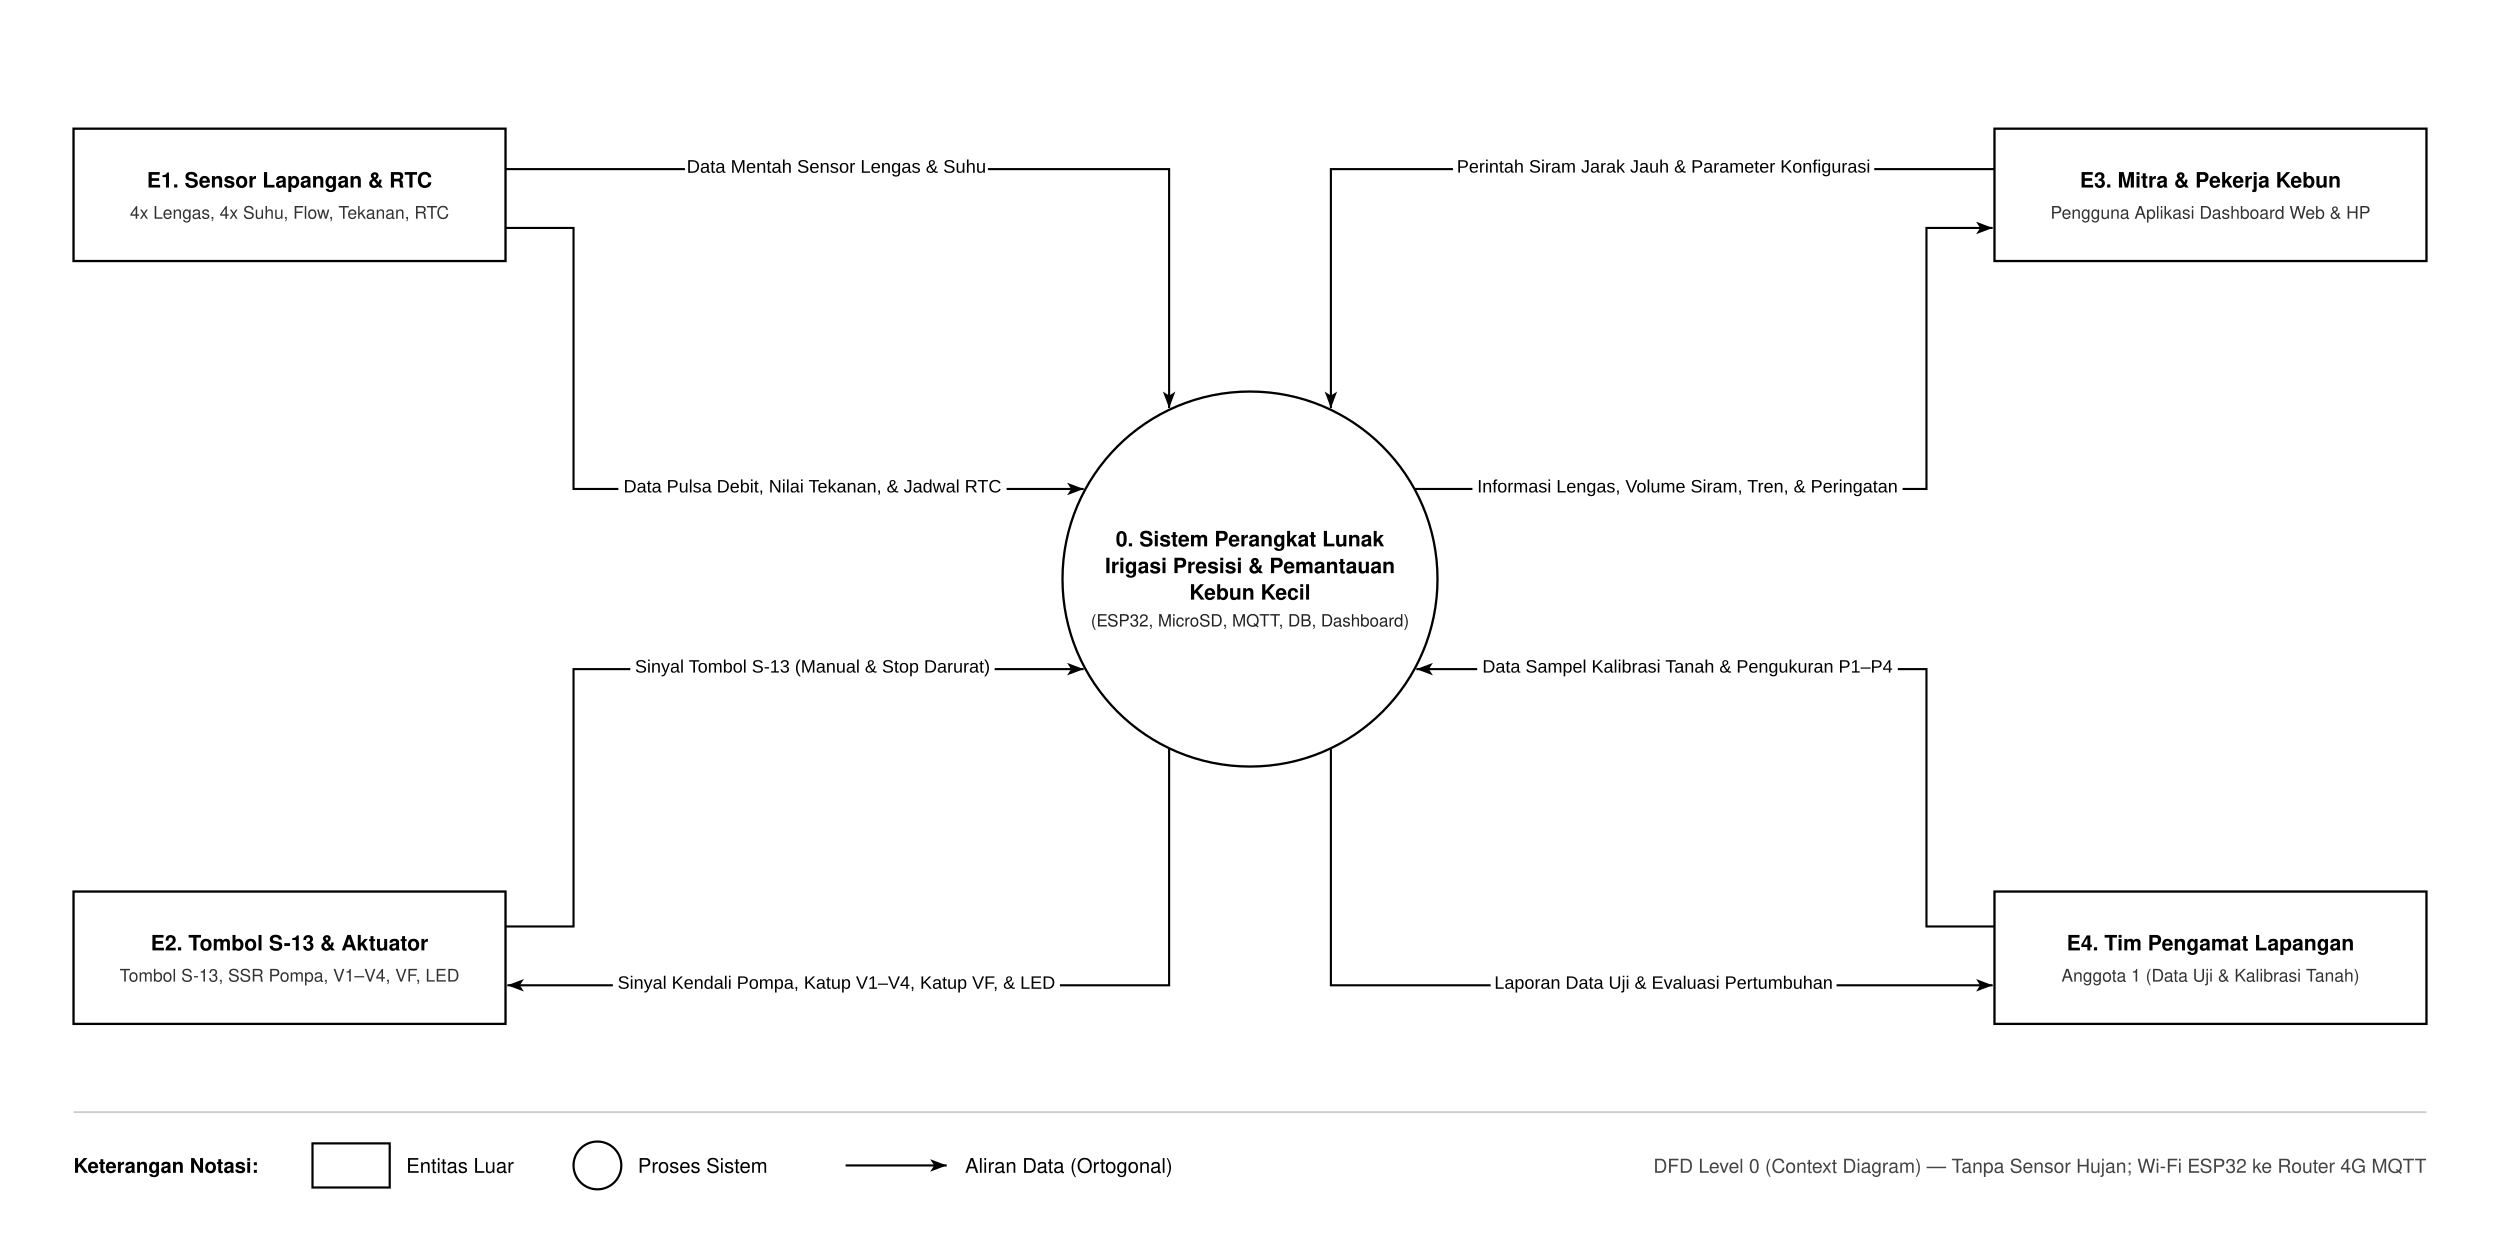
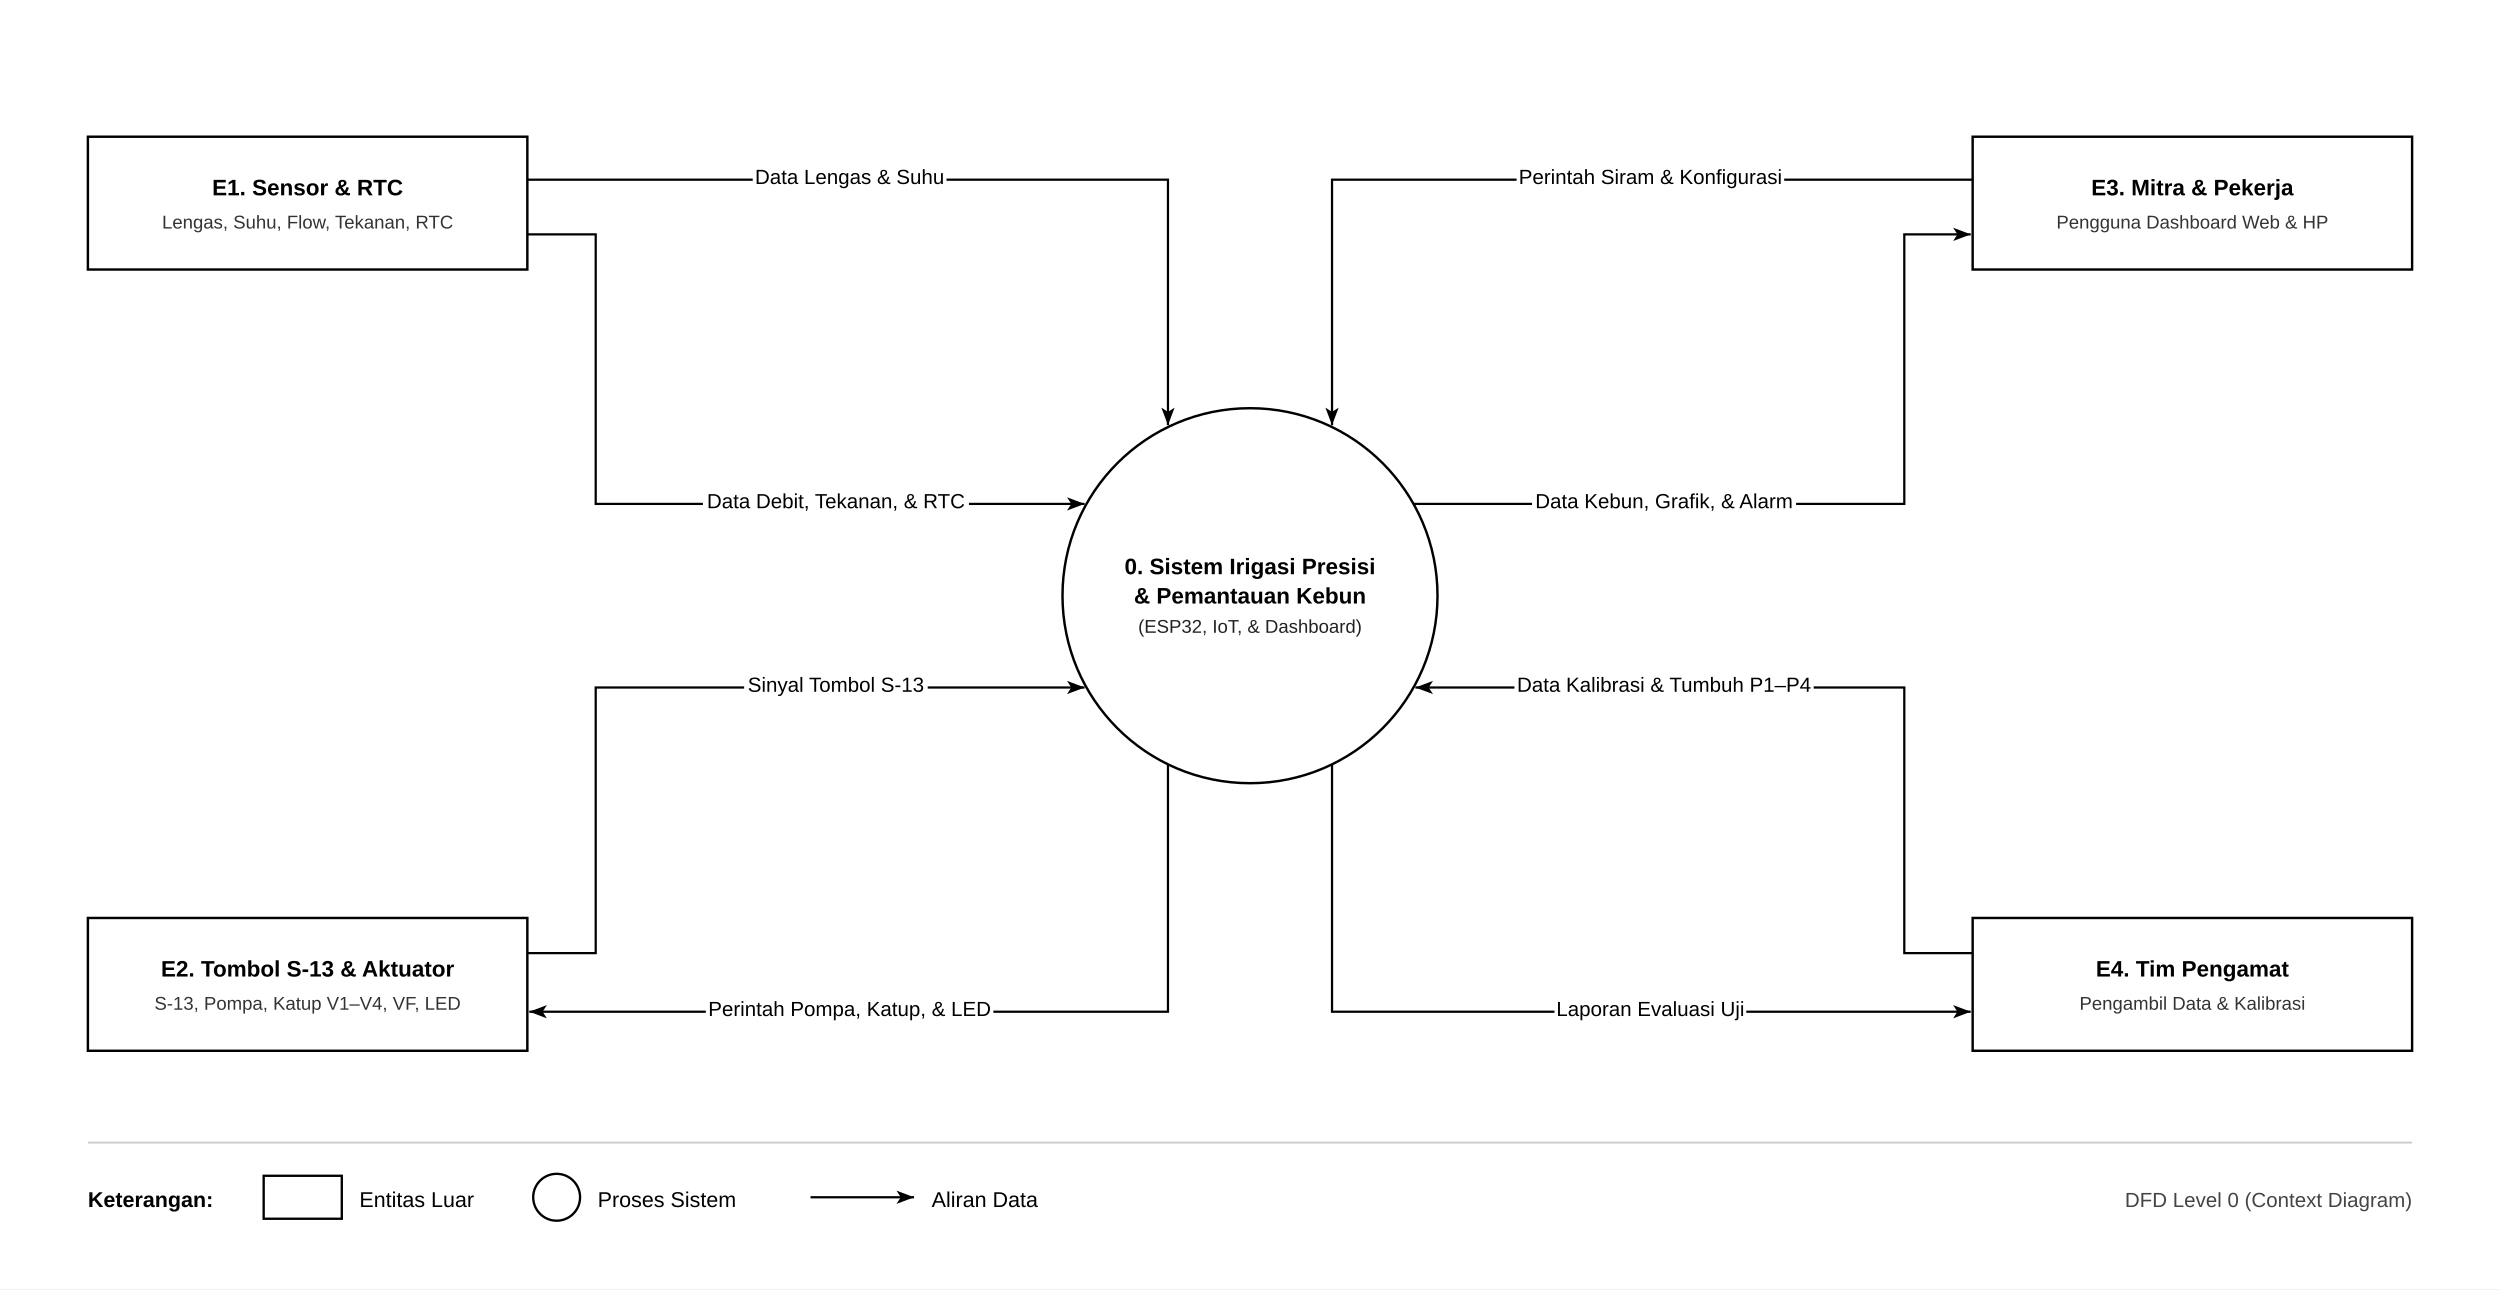
- <svg xmlns="http://www.w3.org/2000/svg" width="1360" height="680" viewBox="0 0 1360 680">
+ <svg xmlns="http://www.w3.org/2000/svg" width="1280" height="660" viewBox="0 0 1280 660">
  <defs>
    <marker id="arr" markerUnits="userSpaceOnUse" markerWidth="10" markerHeight="8" refX="9" refY="4" orient="auto">
      <path d="M0,0.6 L9,4 L0,7.4 L2.2,4 z" fill="#000000" />
    </marker>
  </defs>
-   <rect x="0" y="0" width="1360" height="680" fill="#FFFFFF" />
-   <polyline points="275.0,92.0 636.0,92.0 636.0,222.0" fill="none" stroke="#000000" stroke-width="1.15" stroke-linejoin="miter" marker-end="url(#arr)" />
-   <polyline points="275.0,124.0 312.0,124.0 312.0,266.0 589.5,266.0" fill="none" stroke="#000000" stroke-width="1.15" stroke-linejoin="miter" marker-end="url(#arr)" />
-   <polyline points="275.0,504.0 312.0,504.0 312.0,364.0 589.5,364.0" fill="none" stroke="#000000" stroke-width="1.15" stroke-linejoin="miter" marker-end="url(#arr)" />
-   <polyline points="636.0,407.0 636.0,536.0 276.0,536.0" fill="none" stroke="#000000" stroke-width="1.15" stroke-linejoin="miter" marker-end="url(#arr)" />
-   <polyline points="1085.0,92.0 724.0,92.0 724.0,222.0" fill="none" stroke="#000000" stroke-width="1.15" stroke-linejoin="miter" marker-end="url(#arr)" />
-   <polyline points="769.5,266.0 1048.0,266.0 1048.0,124.0 1084.0,124.0" fill="none" stroke="#000000" stroke-width="1.15" stroke-linejoin="miter" marker-end="url(#arr)" />
-   <polyline points="1085.0,504.0 1048.0,504.0 1048.0,364.0 770.5,364.0" fill="none" stroke="#000000" stroke-width="1.15" stroke-linejoin="miter" marker-end="url(#arr)" />
-   <polyline points="724.0,407.0 724.0,536.0 1084.0,536.0" fill="none" stroke="#000000" stroke-width="1.15" stroke-linejoin="miter" marker-end="url(#arr)" />
-   <rect x="372.6" y="84.8" width="164.8" height="14.5" fill="#FFFFFF" stroke="none" />
-   <text x="455.0" y="94.0" font-family="Arial, Helvetica, sans-serif" font-size="10.0" font-weight="400" fill="#000000" text-anchor="middle">Data Mentah Sensor Lengas &amp; Suhu</text>
-   <rect x="336.4" y="258.9" width="211.2" height="14.3" fill="#FFFFFF" stroke="none" />
-   <text x="442.0" y="267.9" font-family="Arial, Helvetica, sans-serif" font-size="9.8" font-weight="400" fill="#000000" text-anchor="middle">Data Pulsa Debit, Nilai Tekanan, &amp; Jadwal RTC</text>
-   <rect x="342.9" y="356.9" width="198.2" height="14.3" fill="#FFFFFF" stroke="none" />
-   <text x="442.0" y="365.9" font-family="Arial, Helvetica, sans-serif" font-size="9.8" font-weight="400" fill="#000000" text-anchor="middle">Sinyal Tombol S-13 (Manual &amp; Stop Darurat)</text>
-   <rect x="333.4" y="528.9" width="243.2" height="14.3" fill="#FFFFFF" stroke="none" />
-   <text x="455.0" y="537.9" font-family="Arial, Helvetica, sans-serif" font-size="9.8" font-weight="400" fill="#000000" text-anchor="middle">Sinyal Kendali Pompa, Katup V1–V4, Katup VF, &amp; LED</text>
-   <rect x="790.4" y="84.8" width="229.2" height="14.3" fill="#FFFFFF" stroke="none" />
-   <text x="905.0" y="93.9" font-family="Arial, Helvetica, sans-serif" font-size="9.8" font-weight="400" fill="#000000" text-anchor="middle">Perintah Siram Jarak Jauh &amp; Parameter Konfigurasi</text>
-   <rect x="801.0" y="258.9" width="234.0" height="14.3" fill="#FFFFFF" stroke="none" />
-   <text x="918.0" y="267.9" font-family="Arial, Helvetica, sans-serif" font-size="9.8" font-weight="400" fill="#000000" text-anchor="middle">Informasi Lengas, Volume Siram, Tren, &amp; Peringatan</text>
-   <rect x="803.6" y="356.9" width="228.8" height="14.3" fill="#FFFFFF" stroke="none" />
-   <text x="918.0" y="365.9" font-family="Arial, Helvetica, sans-serif" font-size="9.8" font-weight="400" fill="#000000" text-anchor="middle">Data Sampel Kalibrasi Tanah &amp; Pengukuran P1–P4</text>
-   <rect x="810.9" y="528.9" width="188.2" height="14.3" fill="#FFFFFF" stroke="none" />
-   <text x="905.0" y="537.9" font-family="Arial, Helvetica, sans-serif" font-size="9.8" font-weight="400" fill="#000000" text-anchor="middle">Laporan Data Uji &amp; Evaluasi Pertumbuhan</text>
-   <circle cx="680" cy="315" r="102" fill="#FFFFFF" stroke="#000000" stroke-width="1.25" />
-   <text x="680" y="297.2" font-family="Helvetica, Arial, sans-serif" font-size="11.5" font-weight="700" fill="#000000" text-anchor="middle">0. Sistem Perangkat Lunak</text>
-   <text x="680" y="311.8" font-family="Helvetica, Arial, sans-serif" font-size="11.5" font-weight="700" fill="#000000" text-anchor="middle">Irigasi Presisi &amp; Pemantauan</text>
-   <text x="680" y="326.2" font-family="Helvetica, Arial, sans-serif" font-size="11.5" font-weight="700" fill="#000000" text-anchor="middle">Kebun Kecil</text>
-   <text x="680" y="340.8" font-family="Helvetica, Arial, sans-serif" font-size="9.2" font-weight="400" fill="#222222" text-anchor="middle">(ESP32, MicroSD, MQTT, DB, Dashboard)</text>
-   <rect x="40" y="70" width="235" height="72" rx="0" fill="#FFFFFF" stroke="#000000" stroke-width="1.25" />
-   <text x="157.5" y="102.0" font-family="Helvetica, Arial, sans-serif" font-size="11.5" font-weight="700" fill="#000000" text-anchor="middle">E1. Sensor Lapangan &amp; RTC</text>
-   <text x="157.5" y="119.0" font-family="Helvetica, Arial, sans-serif" font-size="9.5" font-weight="400" fill="#333333" text-anchor="middle">4x Lengas, 4x Suhu, Flow, Tekanan, RTC</text>
-   <rect x="40" y="485" width="235" height="72" rx="0" fill="#FFFFFF" stroke="#000000" stroke-width="1.25" />
-   <text x="157.5" y="517.0" font-family="Helvetica, Arial, sans-serif" font-size="11.5" font-weight="700" fill="#000000" text-anchor="middle">E2. Tombol S-13 &amp; Aktuator</text>
-   <text x="157.5" y="534.0" font-family="Helvetica, Arial, sans-serif" font-size="9.5" font-weight="400" fill="#333333" text-anchor="middle">Tombol S-13, SSR Pompa, V1–V4, VF, LED</text>
-   <rect x="1085" y="70" width="235" height="72" rx="0" fill="#FFFFFF" stroke="#000000" stroke-width="1.25" />
-   <text x="1202.5" y="102.0" font-family="Helvetica, Arial, sans-serif" font-size="11.5" font-weight="700" fill="#000000" text-anchor="middle">E3. Mitra &amp; Pekerja Kebun</text>
-   <text x="1202.5" y="119.0" font-family="Helvetica, Arial, sans-serif" font-size="9.5" font-weight="400" fill="#333333" text-anchor="middle">Pengguna Aplikasi Dashboard Web &amp; HP</text>
-   <rect x="1085" y="485" width="235" height="72" rx="0" fill="#FFFFFF" stroke="#000000" stroke-width="1.25" />
-   <text x="1202.5" y="517.0" font-family="Helvetica, Arial, sans-serif" font-size="11.5" font-weight="700" fill="#000000" text-anchor="middle">E4. Tim Pengamat Lapangan</text>
-   <text x="1202.5" y="534.0" font-family="Helvetica, Arial, sans-serif" font-size="9.5" font-weight="400" fill="#333333" text-anchor="middle">Anggota 1 (Data Uji &amp; Kalibrasi Tanah)</text>
-   <line x1="40" y1="605" x2="1320" y2="605" stroke="#CCCCCC" stroke-width="1" />
-   <text x="40" y="638" font-family="Helvetica, Arial, sans-serif" font-size="11" font-weight="700" fill="#000000">Keterangan Notasi:</text>
-   <rect x="170" y="622" width="42" height="24" fill="#FFFFFF" stroke="#000000" stroke-width="1.2" />
-   <text x="221" y="638" font-family="Helvetica, Arial, sans-serif" font-size="11" fill="#000000">Entitas Luar</text>
-   <circle cx="325" cy="634" r="13" fill="#FFFFFF" stroke="#000000" stroke-width="1.2" />
-   <text x="347" y="638" font-family="Helvetica, Arial, sans-serif" font-size="11" fill="#000000">Proses Sistem</text>
-   <line x1="460" y1="634" x2="515" y2="634" stroke="#000000" stroke-width="1.15" marker-end="url(#arr)" />
-   <text x="525" y="638" font-family="Helvetica, Arial, sans-serif" font-size="11" fill="#000000">Aliran Data (Ortogonal)</text>
-   <text x="1320" y="638" font-family="Helvetica, Arial, sans-serif" font-size="10.5" fill="#444444" text-anchor="end">DFD Level 0 (Context Diagram) — Tanpa Sensor Hujan; Wi-Fi ESP32 ke Router 4G MQTT</text>
+   <rect x="0" y="0" width="1280" height="660" fill="#FFFFFF" />
+   <polyline points="270.0,92.0 598.0,92.0 598.0,217.7" fill="none" stroke="#000000" stroke-width="1.15" stroke-linejoin="miter" marker-end="url(#arr)" />
+   <polyline points="270.0,120.0 305.0,120.0 305.0,258.0 555.3,258.0" fill="none" stroke="#000000" stroke-width="1.15" stroke-linejoin="miter" marker-end="url(#arr)" />
+   <polyline points="270.0,488.0 305.0,488.0 305.0,352.0 555.3,352.0" fill="none" stroke="#000000" stroke-width="1.15" stroke-linejoin="miter" marker-end="url(#arr)" />
+   <polyline points="598.0,391.3 598.0,518.0 271.0,518.0" fill="none" stroke="#000000" stroke-width="1.15" stroke-linejoin="miter" marker-end="url(#arr)" />
+   <polyline points="1010.0,92.0 682.0,92.0 682.0,217.7" fill="none" stroke="#000000" stroke-width="1.15" stroke-linejoin="miter" marker-end="url(#arr)" />
+   <polyline points="723.7,258.0 975.0,258.0 975.0,120.0 1009.0,120.0" fill="none" stroke="#000000" stroke-width="1.15" stroke-linejoin="miter" marker-end="url(#arr)" />
+   <polyline points="1010.0,488.0 975.0,488.0 975.0,352.0 724.7,352.0" fill="none" stroke="#000000" stroke-width="1.15" stroke-linejoin="miter" marker-end="url(#arr)" />
+   <polyline points="682.0,391.3 682.0,518.0 1009.0,518.0" fill="none" stroke="#000000" stroke-width="1.15" stroke-linejoin="miter" marker-end="url(#arr)" />
+   <rect x="385.4" y="84.5" width="99.2" height="15.0" fill="#FFFFFF" stroke="none" />
+   <text x="435.0" y="94.2" font-family="Arial, Helvetica, sans-serif" font-size="10.5" font-weight="400" fill="#000000" text-anchor="middle">Data Lengas &amp; Suhu</text>
+   <rect x="359.9" y="250.5" width="136.2" height="15.0" fill="#FFFFFF" stroke="none" />
+   <text x="428.0" y="260.2" font-family="Arial, Helvetica, sans-serif" font-size="10.5" font-weight="400" fill="#000000" text-anchor="middle">Data Debit, Tekanan, &amp; RTC</text>
+   <rect x="381.0" y="344.5" width="94.0" height="15.0" fill="#FFFFFF" stroke="none" />
+   <text x="428.0" y="354.2" font-family="Arial, Helvetica, sans-serif" font-size="10.5" font-weight="400" fill="#000000" text-anchor="middle">Sinyal Tombol S-13</text>
+   <rect x="361.4" y="510.5" width="147.2" height="15.0" fill="#FFFFFF" stroke="none" />
+   <text x="435.0" y="520.2" font-family="Arial, Helvetica, sans-serif" font-size="10.5" font-weight="400" fill="#000000" text-anchor="middle">Perintah Pompa, Katup, &amp; LED</text>
+   <rect x="776.5" y="84.5" width="137.0" height="15.0" fill="#FFFFFF" stroke="none" />
+   <text x="845.0" y="94.2" font-family="Arial, Helvetica, sans-serif" font-size="10.5" font-weight="400" fill="#000000" text-anchor="middle">Perintah Siram &amp; Konfigurasi</text>
+   <rect x="784.4" y="250.5" width="135.2" height="15.0" fill="#FFFFFF" stroke="none" />
+   <text x="852.0" y="260.2" font-family="Arial, Helvetica, sans-serif" font-size="10.5" font-weight="400" fill="#000000" text-anchor="middle">Data Kebun, Grafik, &amp; Alarm</text>
+   <rect x="775.4" y="344.5" width="153.2" height="15.0" fill="#FFFFFF" stroke="none" />
+   <text x="852.0" y="354.2" font-family="Arial, Helvetica, sans-serif" font-size="10.5" font-weight="400" fill="#000000" text-anchor="middle">Data Kalibrasi &amp; Tumbuh P1–P4</text>
+   <rect x="795.9" y="510.5" width="98.2" height="15.0" fill="#FFFFFF" stroke="none" />
+   <text x="845.0" y="520.2" font-family="Arial, Helvetica, sans-serif" font-size="10.5" font-weight="400" fill="#000000" text-anchor="middle">Laporan Evaluasi Uji</text>
+   <circle cx="640" cy="305" r="96" fill="#FFFFFF" stroke="#000000" stroke-width="1.25" />
+   <text x="640" y="294.0" font-family="Arial, Helvetica, sans-serif" font-size="11.5" font-weight="700" fill="#000000" text-anchor="middle">0. Sistem Irigasi Presisi</text>
+   <text x="640" y="309.0" font-family="Arial, Helvetica, sans-serif" font-size="11.5" font-weight="700" fill="#000000" text-anchor="middle">&amp; Pemantauan Kebun</text>
+   <text x="640" y="324.0" font-family="Arial, Helvetica, sans-serif" font-size="9.5" font-weight="400" fill="#222222" text-anchor="middle">(ESP32, IoT, &amp; Dashboard)</text>
+   <rect x="45" y="70" width="225" height="68" rx="0" fill="#FFFFFF" stroke="#000000" stroke-width="1.25" />
+   <text x="157.5" y="100.0" font-family="Arial, Helvetica, sans-serif" font-size="11.5" font-weight="700" fill="#000000" text-anchor="middle">E1. Sensor &amp; RTC</text>
+   <text x="157.5" y="117.0" font-family="Arial, Helvetica, sans-serif" font-size="9.5" font-weight="400" fill="#333333" text-anchor="middle">Lengas, Suhu, Flow, Tekanan, RTC</text>
+   <rect x="45" y="470" width="225" height="68" rx="0" fill="#FFFFFF" stroke="#000000" stroke-width="1.25" />
+   <text x="157.5" y="500.0" font-family="Arial, Helvetica, sans-serif" font-size="11.5" font-weight="700" fill="#000000" text-anchor="middle">E2. Tombol S-13 &amp; Aktuator</text>
+   <text x="157.5" y="517.0" font-family="Arial, Helvetica, sans-serif" font-size="9.5" font-weight="400" fill="#333333" text-anchor="middle">S-13, Pompa, Katup V1–V4, VF, LED</text>
+   <rect x="1010" y="70" width="225" height="68" rx="0" fill="#FFFFFF" stroke="#000000" stroke-width="1.25" />
+   <text x="1122.5" y="100.0" font-family="Arial, Helvetica, sans-serif" font-size="11.5" font-weight="700" fill="#000000" text-anchor="middle">E3. Mitra &amp; Pekerja</text>
+   <text x="1122.5" y="117.0" font-family="Arial, Helvetica, sans-serif" font-size="9.5" font-weight="400" fill="#333333" text-anchor="middle">Pengguna Dashboard Web &amp; HP</text>
+   <rect x="1010" y="470" width="225" height="68" rx="0" fill="#FFFFFF" stroke="#000000" stroke-width="1.25" />
+   <text x="1122.5" y="500.0" font-family="Arial, Helvetica, sans-serif" font-size="11.5" font-weight="700" fill="#000000" text-anchor="middle">E4. Tim Pengamat</text>
+   <text x="1122.5" y="517.0" font-family="Arial, Helvetica, sans-serif" font-size="9.5" font-weight="400" fill="#333333" text-anchor="middle">Pengambil Data &amp; Kalibrasi</text>
+   <line x1="45" y1="585" x2="1235" y2="585" stroke="#CCCCCC" stroke-width="1" />
+   <text x="45" y="618" font-family="Arial, Helvetica, sans-serif" font-size="11" font-weight="700" fill="#000000">Keterangan:</text>
+   <rect x="135" y="602" width="40" height="22" fill="#FFFFFF" stroke="#000000" stroke-width="1.2" />
+   <text x="184" y="618" font-family="Arial, Helvetica, sans-serif" font-size="11" fill="#000000">Entitas Luar</text>
+   <circle cx="285" cy="613" r="12" fill="#FFFFFF" stroke="#000000" stroke-width="1.2" />
+   <text x="306" y="618" font-family="Arial, Helvetica, sans-serif" font-size="11" fill="#000000">Proses Sistem</text>
+   <line x1="415" y1="613" x2="468" y2="613" stroke="#000000" stroke-width="1.15" marker-end="url(#arr)" />
+   <text x="477" y="618" font-family="Arial, Helvetica, sans-serif" font-size="11" fill="#000000">Aliran Data</text>
+   <text x="1235" y="618" font-family="Arial, Helvetica, sans-serif" font-size="10.5" fill="#444444" text-anchor="end">DFD Level 0 (Context Diagram)</text>
</svg>
